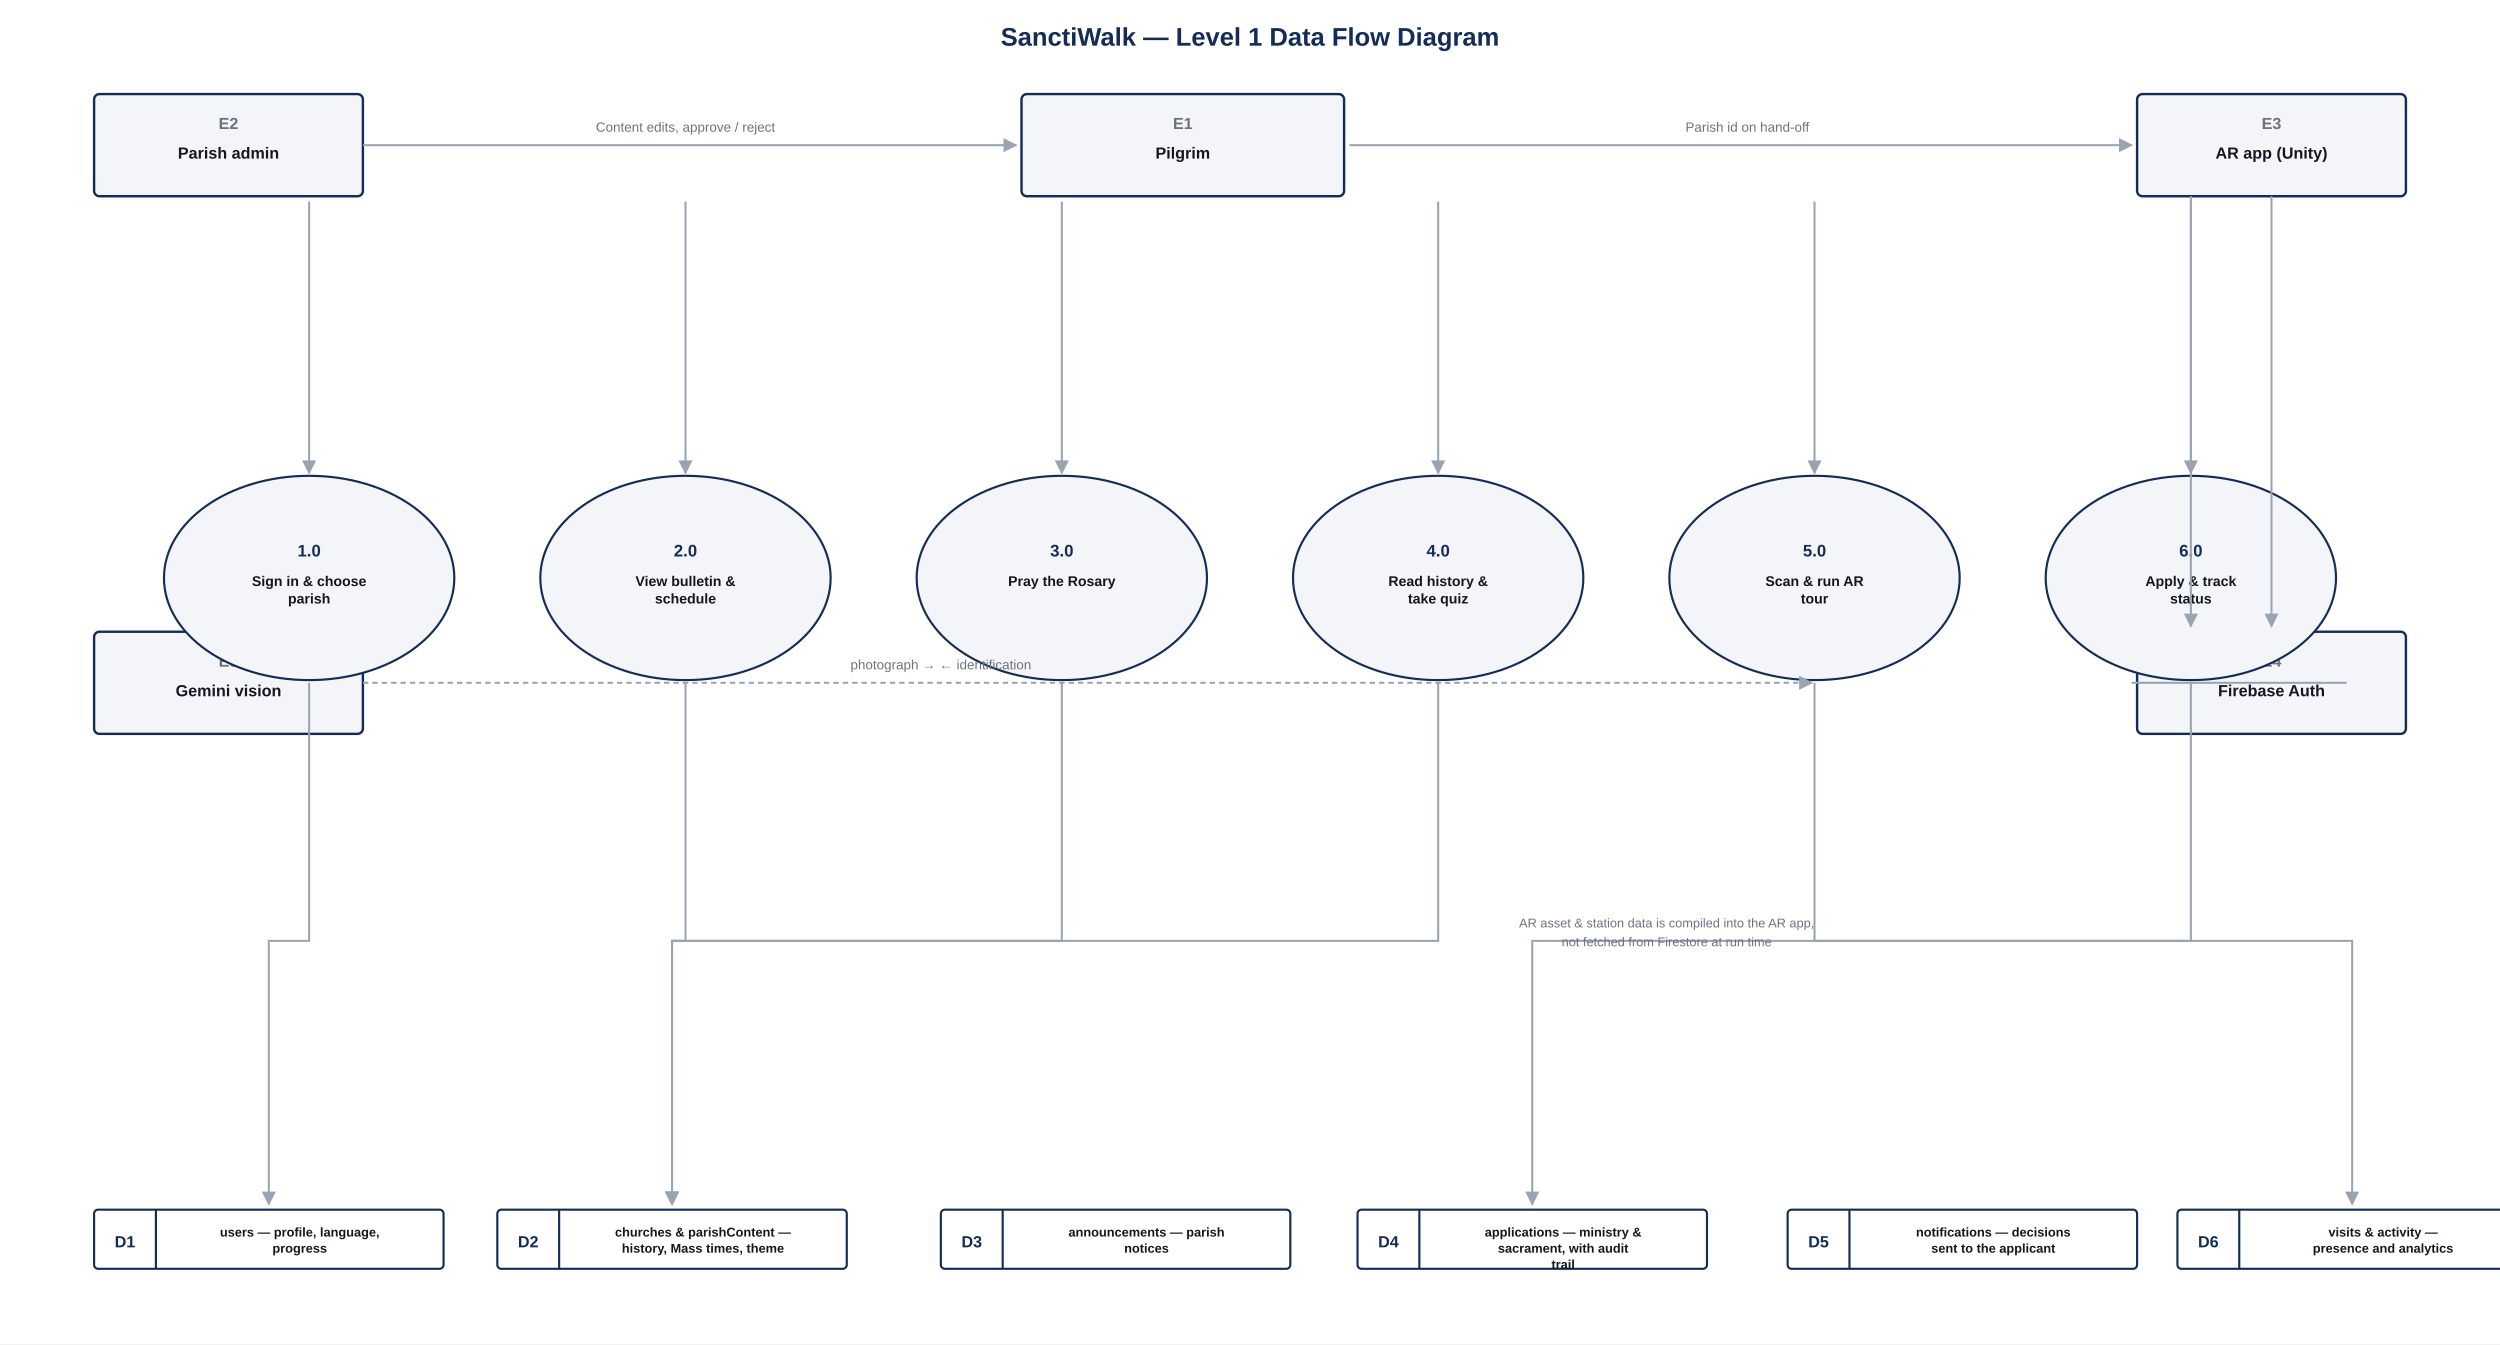
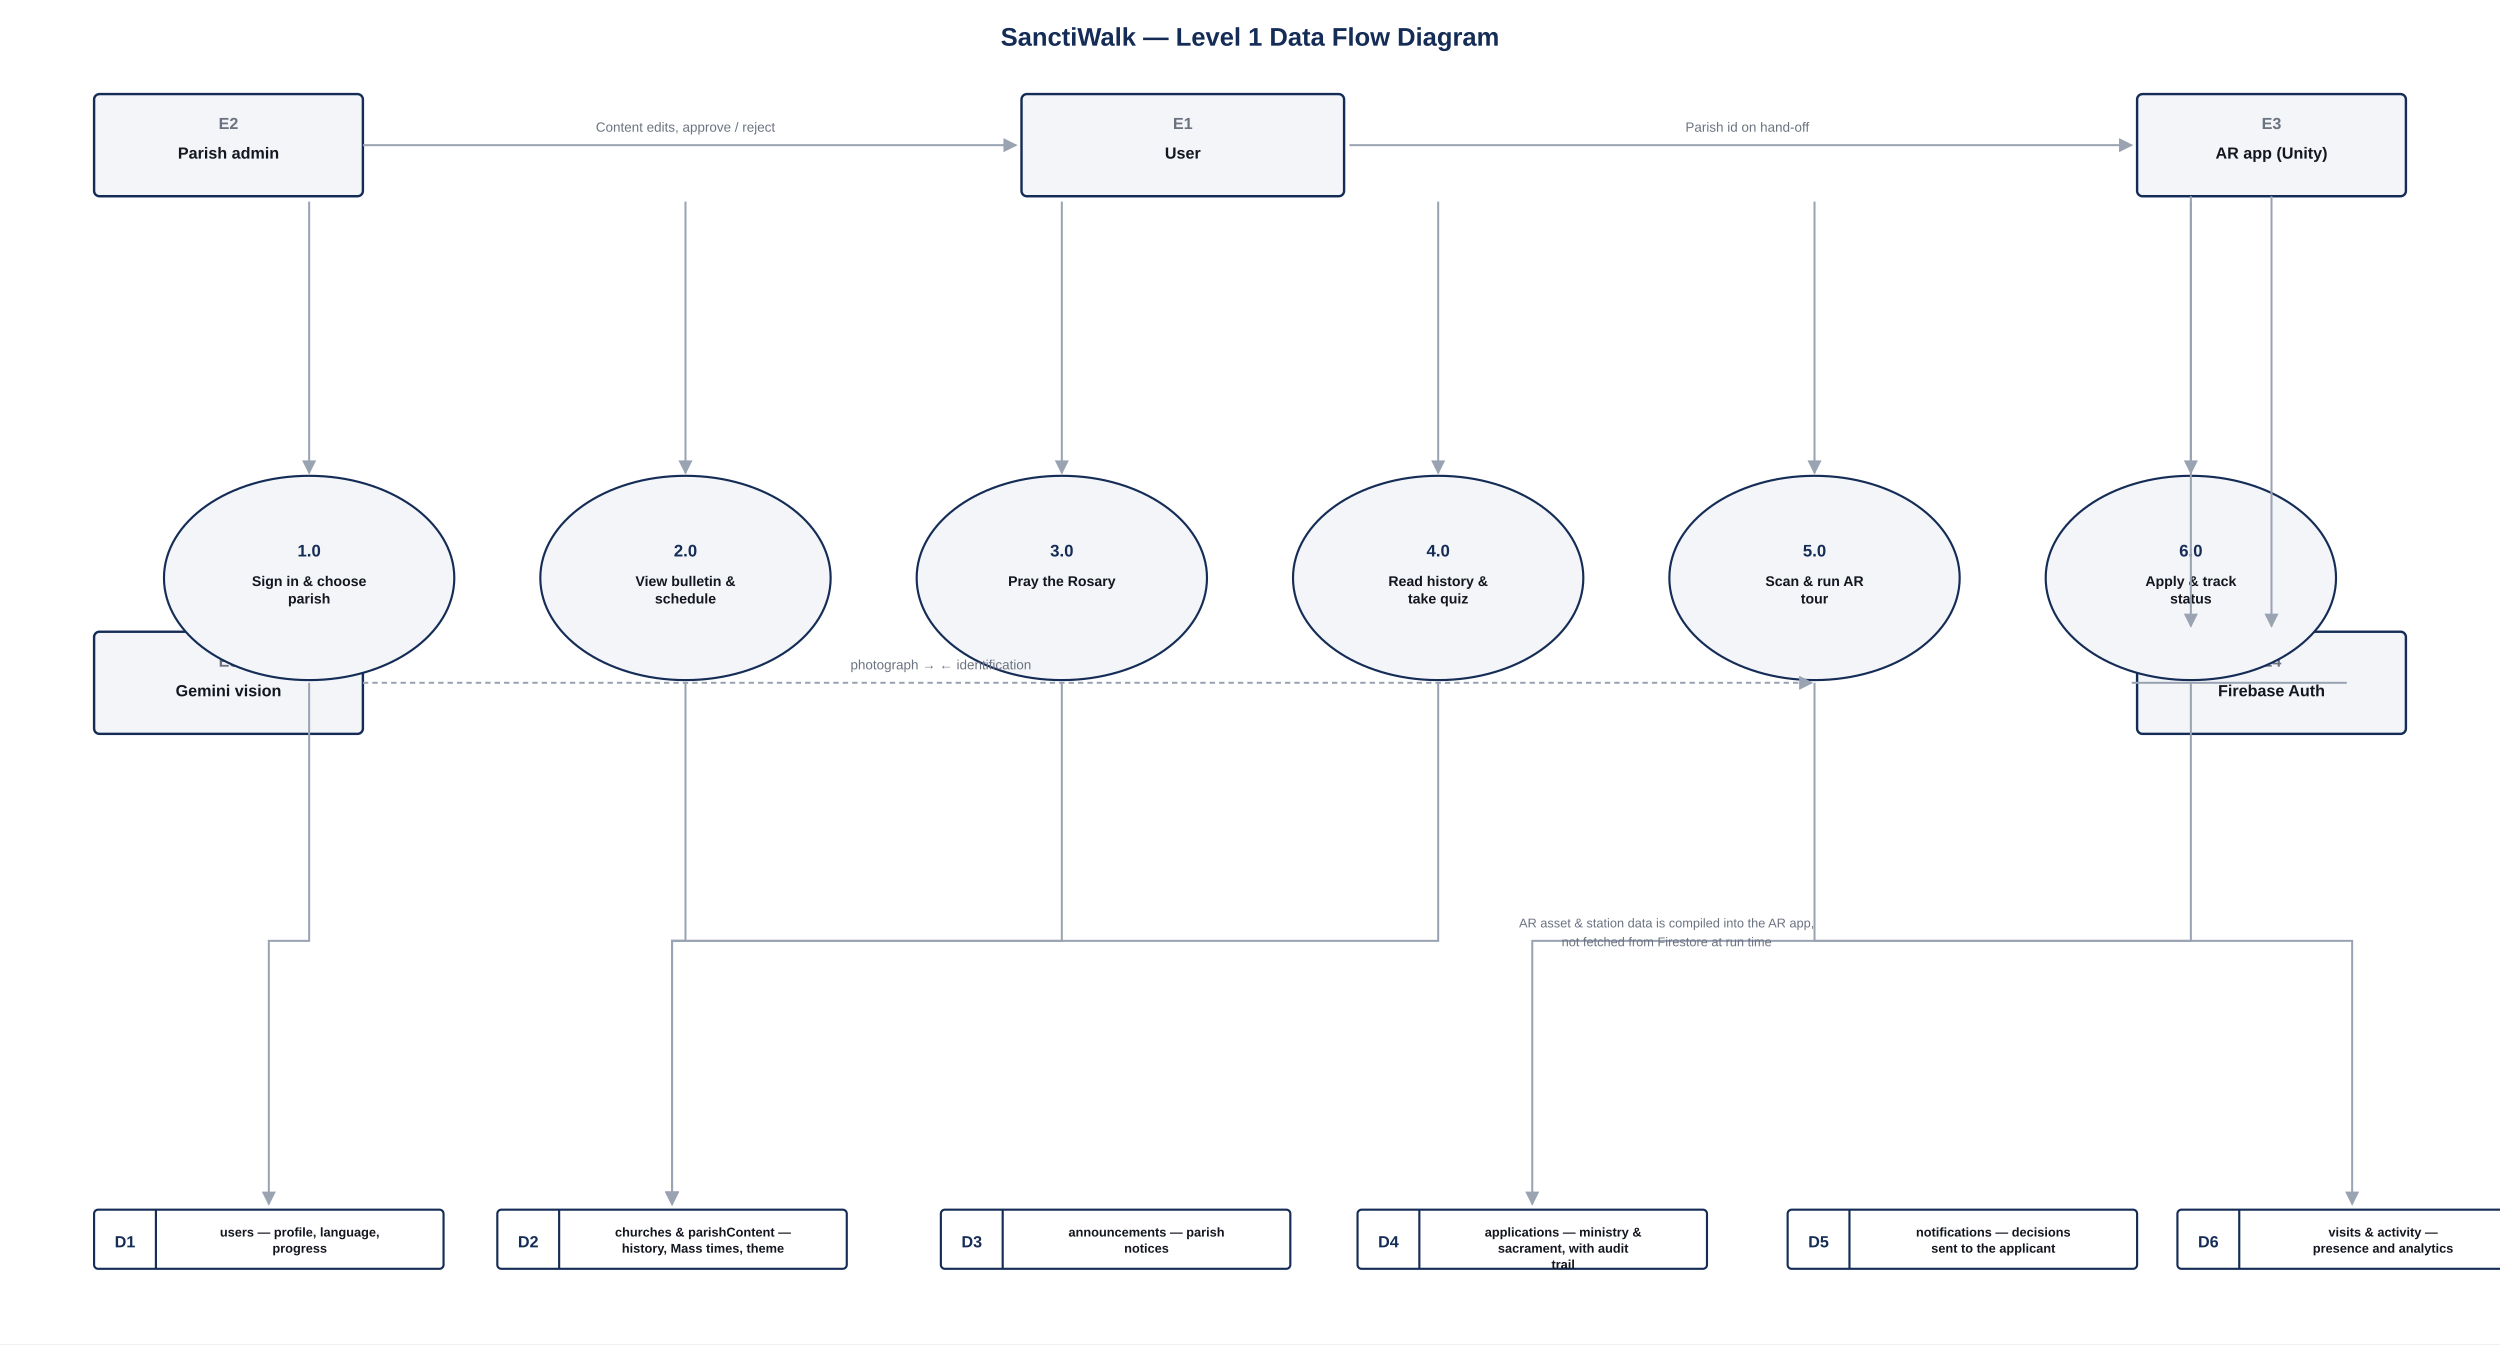
<svg xmlns="http://www.w3.org/2000/svg" width="1860" height="1000" viewBox="0 0 1860 1000">
  <defs>
    <marker id="a" viewBox="0 0 10 10" refX="9" refY="5" markerWidth="7" markerHeight="7" orient="auto-start-reverse">
      <path d="M0,0 L10,5 L0,10 z" fill="#9AA3B2" />
    </marker>
  </defs>
  <rect width="1860" height="1000" fill="#FFFFFF" />
  <text x="930.0" y="34" font-family="Segoe UI, Calibri, Arial, Helvetica, sans-serif" font-size="19" font-weight="700" fill="#142C56" text-anchor="middle">SanctiWalk — Level 1 Data Flow Diagram</text>
  <rect x="760" y="70" width="240" height="76" rx="4" fill="#F3F5F9" stroke="#142C56" stroke-width="1.8" />
  <text x="880.0" y="96" font-family="Segoe UI, Calibri, Arial, Helvetica, sans-serif" font-size="12" fill="#6B7280" text-anchor="middle" font-weight="700">E1</text>
-   <text x="880.0" y="118" font-family="Segoe UI, Calibri, Arial, Helvetica, sans-serif" font-size="12" fill="#14171F" text-anchor="middle" font-weight="600">Pilgrim</text>
+   <text x="880.0" y="118" font-family="Segoe UI, Calibri, Arial, Helvetica, sans-serif" font-size="12" fill="#14171F" text-anchor="middle" font-weight="600">User</text>
  <rect x="70" y="70" width="200" height="76" rx="4" fill="#F3F5F9" stroke="#142C56" stroke-width="1.8" />
  <text x="170.0" y="96" font-family="Segoe UI, Calibri, Arial, Helvetica, sans-serif" font-size="12" fill="#6B7280" text-anchor="middle" font-weight="700">E2</text>
  <text x="170.0" y="118" font-family="Segoe UI, Calibri, Arial, Helvetica, sans-serif" font-size="12" fill="#14171F" text-anchor="middle" font-weight="600">Parish admin</text>
  <rect x="1590" y="70" width="200" height="76" rx="4" fill="#F3F5F9" stroke="#142C56" stroke-width="1.8" />
  <text x="1690.0" y="96" font-family="Segoe UI, Calibri, Arial, Helvetica, sans-serif" font-size="12" fill="#6B7280" text-anchor="middle" font-weight="700">E3</text>
  <text x="1690.0" y="118" font-family="Segoe UI, Calibri, Arial, Helvetica, sans-serif" font-size="12" fill="#14171F" text-anchor="middle" font-weight="600">AR app (Unity)</text>
  <rect x="1590" y="470" width="200" height="76" rx="4" fill="#F3F5F9" stroke="#142C56" stroke-width="1.8" />
  <text x="1690.0" y="496" font-family="Segoe UI, Calibri, Arial, Helvetica, sans-serif" font-size="12" fill="#6B7280" text-anchor="middle" font-weight="700">E4</text>
  <text x="1690.0" y="518" font-family="Segoe UI, Calibri, Arial, Helvetica, sans-serif" font-size="12" fill="#14171F" text-anchor="middle" font-weight="600">Firebase Auth</text>
  <rect x="70" y="470" width="200" height="76" rx="4" fill="#F3F5F9" stroke="#142C56" stroke-width="1.8" />
  <text x="170.0" y="496" font-family="Segoe UI, Calibri, Arial, Helvetica, sans-serif" font-size="12" fill="#6B7280" text-anchor="middle" font-weight="700">E5</text>
  <text x="170.0" y="518" font-family="Segoe UI, Calibri, Arial, Helvetica, sans-serif" font-size="12" fill="#14171F" text-anchor="middle" font-weight="600">Gemini vision</text>
  <ellipse cx="230" cy="430" rx="108" ry="76" fill="#F3F5F9" stroke="#142C56" stroke-width="1.6" />
  <text x="230" y="414" font-family="Segoe UI, Calibri, Arial, Helvetica, sans-serif" font-size="12.5" fill="#142C56" text-anchor="middle" font-weight="700">1.0</text>
  <text x="230" y="436" font-family="Segoe UI, Calibri, Arial, Helvetica, sans-serif" font-size="10.5" fill="#14171F" text-anchor="middle" font-weight="600">Sign in &amp; choose</text>
  <text x="230" y="449" font-family="Segoe UI, Calibri, Arial, Helvetica, sans-serif" font-size="10.5" fill="#14171F" text-anchor="middle" font-weight="600">parish</text>
  <line x1="230" y1="150" x2="230" y2="352" stroke="#9AA3B2" stroke-width="1.5" marker-end="url(#a)" />
  <ellipse cx="510" cy="430" rx="108" ry="76" fill="#F3F5F9" stroke="#142C56" stroke-width="1.6" />
  <text x="510" y="414" font-family="Segoe UI, Calibri, Arial, Helvetica, sans-serif" font-size="12.5" fill="#142C56" text-anchor="middle" font-weight="700">2.0</text>
  <text x="510" y="436" font-family="Segoe UI, Calibri, Arial, Helvetica, sans-serif" font-size="10.5" fill="#14171F" text-anchor="middle" font-weight="600">View bulletin &amp;</text>
  <text x="510" y="449" font-family="Segoe UI, Calibri, Arial, Helvetica, sans-serif" font-size="10.5" fill="#14171F" text-anchor="middle" font-weight="600">schedule</text>
  <line x1="510" y1="150" x2="510" y2="352" stroke="#9AA3B2" stroke-width="1.5" marker-end="url(#a)" />
  <ellipse cx="790" cy="430" rx="108" ry="76" fill="#F3F5F9" stroke="#142C56" stroke-width="1.6" />
  <text x="790" y="414" font-family="Segoe UI, Calibri, Arial, Helvetica, sans-serif" font-size="12.5" fill="#142C56" text-anchor="middle" font-weight="700">3.0</text>
  <text x="790" y="436" font-family="Segoe UI, Calibri, Arial, Helvetica, sans-serif" font-size="10.5" fill="#14171F" text-anchor="middle" font-weight="600">Pray the Rosary</text>
  <line x1="790" y1="150" x2="790" y2="352" stroke="#9AA3B2" stroke-width="1.5" marker-end="url(#a)" />
  <ellipse cx="1070" cy="430" rx="108" ry="76" fill="#F3F5F9" stroke="#142C56" stroke-width="1.6" />
  <text x="1070" y="414" font-family="Segoe UI, Calibri, Arial, Helvetica, sans-serif" font-size="12.5" fill="#142C56" text-anchor="middle" font-weight="700">4.0</text>
  <text x="1070" y="436" font-family="Segoe UI, Calibri, Arial, Helvetica, sans-serif" font-size="10.5" fill="#14171F" text-anchor="middle" font-weight="600">Read history &amp;</text>
  <text x="1070" y="449" font-family="Segoe UI, Calibri, Arial, Helvetica, sans-serif" font-size="10.5" fill="#14171F" text-anchor="middle" font-weight="600">take quiz</text>
  <line x1="1070" y1="150" x2="1070" y2="352" stroke="#9AA3B2" stroke-width="1.5" marker-end="url(#a)" />
  <ellipse cx="1350" cy="430" rx="108" ry="76" fill="#F3F5F9" stroke="#142C56" stroke-width="1.6" />
  <text x="1350" y="414" font-family="Segoe UI, Calibri, Arial, Helvetica, sans-serif" font-size="12.5" fill="#142C56" text-anchor="middle" font-weight="700">5.0</text>
  <text x="1350" y="436" font-family="Segoe UI, Calibri, Arial, Helvetica, sans-serif" font-size="10.5" fill="#14171F" text-anchor="middle" font-weight="600">Scan &amp; run AR</text>
  <text x="1350" y="449" font-family="Segoe UI, Calibri, Arial, Helvetica, sans-serif" font-size="10.5" fill="#14171F" text-anchor="middle" font-weight="600">tour</text>
  <line x1="1350" y1="150" x2="1350" y2="352" stroke="#9AA3B2" stroke-width="1.5" marker-end="url(#a)" />
  <ellipse cx="1630" cy="430" rx="108" ry="76" fill="#F3F5F9" stroke="#142C56" stroke-width="1.6" />
  <text x="1630" y="414" font-family="Segoe UI, Calibri, Arial, Helvetica, sans-serif" font-size="12.5" fill="#142C56" text-anchor="middle" font-weight="700">6.0</text>
  <text x="1630" y="436" font-family="Segoe UI, Calibri, Arial, Helvetica, sans-serif" font-size="10.5" fill="#14171F" text-anchor="middle" font-weight="600">Apply &amp; track</text>
  <text x="1630" y="449" font-family="Segoe UI, Calibri, Arial, Helvetica, sans-serif" font-size="10.5" fill="#14171F" text-anchor="middle" font-weight="600">status</text>
  <line x1="1630" y1="150" x2="1630" y2="352" stroke="#9AA3B2" stroke-width="1.5" marker-end="url(#a)" />
  <rect x="70" y="900" width="260" height="44" rx="3" fill="#FFFFFF" stroke="#142C56" stroke-width="1.6" />
  <line x1="116" y1="900" x2="116" y2="944" stroke="#142C56" stroke-width="1.6" />
  <text x="93" y="928" font-family="Segoe UI, Calibri, Arial, Helvetica, sans-serif" font-size="12" fill="#142C56" text-anchor="middle" font-weight="700">D1</text>
  <text x="223.0" y="920" font-family="Segoe UI, Calibri, Arial, Helvetica, sans-serif" font-size="9.5" fill="#14171F" text-anchor="middle" font-weight="600">users — profile, language,</text>
  <text x="223.0" y="932" font-family="Segoe UI, Calibri, Arial, Helvetica, sans-serif" font-size="9.5" fill="#14171F" text-anchor="middle" font-weight="600">progress</text>
  <rect x="370" y="900" width="260" height="44" rx="3" fill="#FFFFFF" stroke="#142C56" stroke-width="1.6" />
  <line x1="416" y1="900" x2="416" y2="944" stroke="#142C56" stroke-width="1.6" />
  <text x="393" y="928" font-family="Segoe UI, Calibri, Arial, Helvetica, sans-serif" font-size="12" fill="#142C56" text-anchor="middle" font-weight="700">D2</text>
  <text x="523.0" y="920" font-family="Segoe UI, Calibri, Arial, Helvetica, sans-serif" font-size="9.5" fill="#14171F" text-anchor="middle" font-weight="600">churches &amp; parishContent —</text>
  <text x="523.0" y="932" font-family="Segoe UI, Calibri, Arial, Helvetica, sans-serif" font-size="9.5" fill="#14171F" text-anchor="middle" font-weight="600">history, Mass times, theme</text>
  <rect x="700" y="900" width="260" height="44" rx="3" fill="#FFFFFF" stroke="#142C56" stroke-width="1.6" />
  <line x1="746" y1="900" x2="746" y2="944" stroke="#142C56" stroke-width="1.6" />
  <text x="723" y="928" font-family="Segoe UI, Calibri, Arial, Helvetica, sans-serif" font-size="12" fill="#142C56" text-anchor="middle" font-weight="700">D3</text>
  <text x="853.0" y="920" font-family="Segoe UI, Calibri, Arial, Helvetica, sans-serif" font-size="9.5" fill="#14171F" text-anchor="middle" font-weight="600">announcements — parish</text>
  <text x="853.0" y="932" font-family="Segoe UI, Calibri, Arial, Helvetica, sans-serif" font-size="9.5" fill="#14171F" text-anchor="middle" font-weight="600">notices</text>
  <rect x="1010" y="900" width="260" height="44" rx="3" fill="#FFFFFF" stroke="#142C56" stroke-width="1.6" />
  <line x1="1056" y1="900" x2="1056" y2="944" stroke="#142C56" stroke-width="1.6" />
  <text x="1033" y="928" font-family="Segoe UI, Calibri, Arial, Helvetica, sans-serif" font-size="12" fill="#142C56" text-anchor="middle" font-weight="700">D4</text>
  <text x="1163.0" y="920" font-family="Segoe UI, Calibri, Arial, Helvetica, sans-serif" font-size="9.5" fill="#14171F" text-anchor="middle" font-weight="600">applications — ministry &amp;</text>
  <text x="1163.0" y="932" font-family="Segoe UI, Calibri, Arial, Helvetica, sans-serif" font-size="9.5" fill="#14171F" text-anchor="middle" font-weight="600">sacrament, with audit</text>
  <text x="1163.0" y="944" font-family="Segoe UI, Calibri, Arial, Helvetica, sans-serif" font-size="9.5" fill="#14171F" text-anchor="middle" font-weight="600">trail</text>
  <rect x="1330" y="900" width="260" height="44" rx="3" fill="#FFFFFF" stroke="#142C56" stroke-width="1.6" />
  <line x1="1376" y1="900" x2="1376" y2="944" stroke="#142C56" stroke-width="1.6" />
  <text x="1353" y="928" font-family="Segoe UI, Calibri, Arial, Helvetica, sans-serif" font-size="12" fill="#142C56" text-anchor="middle" font-weight="700">D5</text>
  <text x="1483.0" y="920" font-family="Segoe UI, Calibri, Arial, Helvetica, sans-serif" font-size="9.5" fill="#14171F" text-anchor="middle" font-weight="600">notifications — decisions</text>
  <text x="1483.0" y="932" font-family="Segoe UI, Calibri, Arial, Helvetica, sans-serif" font-size="9.5" fill="#14171F" text-anchor="middle" font-weight="600">sent to the applicant</text>
  <rect x="1620" y="900" width="260" height="44" rx="3" fill="#FFFFFF" stroke="#142C56" stroke-width="1.6" />
  <line x1="1666" y1="900" x2="1666" y2="944" stroke="#142C56" stroke-width="1.6" />
  <text x="1643" y="928" font-family="Segoe UI, Calibri, Arial, Helvetica, sans-serif" font-size="12" fill="#142C56" text-anchor="middle" font-weight="700">D6</text>
  <text x="1773.0" y="920" font-family="Segoe UI, Calibri, Arial, Helvetica, sans-serif" font-size="9.5" fill="#14171F" text-anchor="middle" font-weight="600">visits &amp; activity —</text>
  <text x="1773.0" y="932" font-family="Segoe UI, Calibri, Arial, Helvetica, sans-serif" font-size="9.5" fill="#14171F" text-anchor="middle" font-weight="600">presence and analytics</text>
  <path d="M230,508 L230,700 L200,700 L200,896" fill="none" stroke="#9AA3B2" stroke-width="1.5" marker-end="url(#a)" />
  <path d="M510,508 L510,700 L500,700 L500,896" fill="none" stroke="#9AA3B2" stroke-width="1.5" marker-end="url(#a)" />
  <path d="M790,508 L790,700 L500,700 L500,896" fill="none" stroke="#9AA3B2" stroke-width="1.5" marker-end="url(#a)" />
  <path d="M1070,508 L1070,700 L500,700 L500,896" fill="none" stroke="#9AA3B2" stroke-width="1.5" marker-end="url(#a)" />
  <path d="M1350,508 L1350,700 L1750,700 L1750,896" fill="none" stroke="#9AA3B2" stroke-width="1.5" marker-end="url(#a)" />
  <path d="M1630,508 L1630,700 L1140,700 L1140,896" fill="none" stroke="#9AA3B2" stroke-width="1.5" marker-end="url(#a)" />
  <text x="1240" y="690" font-family="Segoe UI, Calibri, Arial, Helvetica, sans-serif" font-size="9.5" fill="#6B7280" text-anchor="middle" font-weight="400">AR asset &amp; station data is compiled into the AR app,</text>
  <text x="1240" y="704" font-family="Segoe UI, Calibri, Arial, Helvetica, sans-serif" font-size="9.5" fill="#6B7280" text-anchor="middle" font-weight="400">not fetched from Firestore at run time</text>
  <line x1="270" y1="108" x2="756" y2="108" stroke="#9AA3B2" stroke-width="1.5" marker-end="url(#a)" />
  <text x="510" y="98" font-family="Segoe UI, Calibri, Arial, Helvetica, sans-serif" font-size="10" fill="#6B7280" text-anchor="middle" font-weight="400">Content edits, approve / reject</text>
  <line x1="1004" y1="108" x2="1586" y2="108" stroke="#9AA3B2" stroke-width="1.5" marker-end="url(#a)" />
  <text x="1300" y="98" font-family="Segoe UI, Calibri, Arial, Helvetica, sans-serif" font-size="10" fill="#6B7280" text-anchor="middle" font-weight="400">Parish id on hand-off</text>
  <line x1="1586" y1="508" x2="1746" y2="508" stroke="#9AA3B2" stroke-width="1.5" />
  <path d="M1690,146 L1690,466" fill="none" stroke="#9AA3B2" stroke-width="1.5" marker-end="url(#a)" />
  <line x1="270" y1="508" x2="1348" y2="508" stroke="#9AA3B2" stroke-width="1.5" stroke-dasharray="4 3" marker-end="url(#a)" />
  <text x="700" y="498" font-family="Segoe UI, Calibri, Arial, Helvetica, sans-serif" font-size="10" fill="#6B7280" text-anchor="middle" font-weight="400">photograph →  ← identification</text>
  <line x1="1630" y1="146" x2="1630" y2="466" stroke="#9AA3B2" stroke-width="1.5" marker-end="url(#a)" />
</svg>
